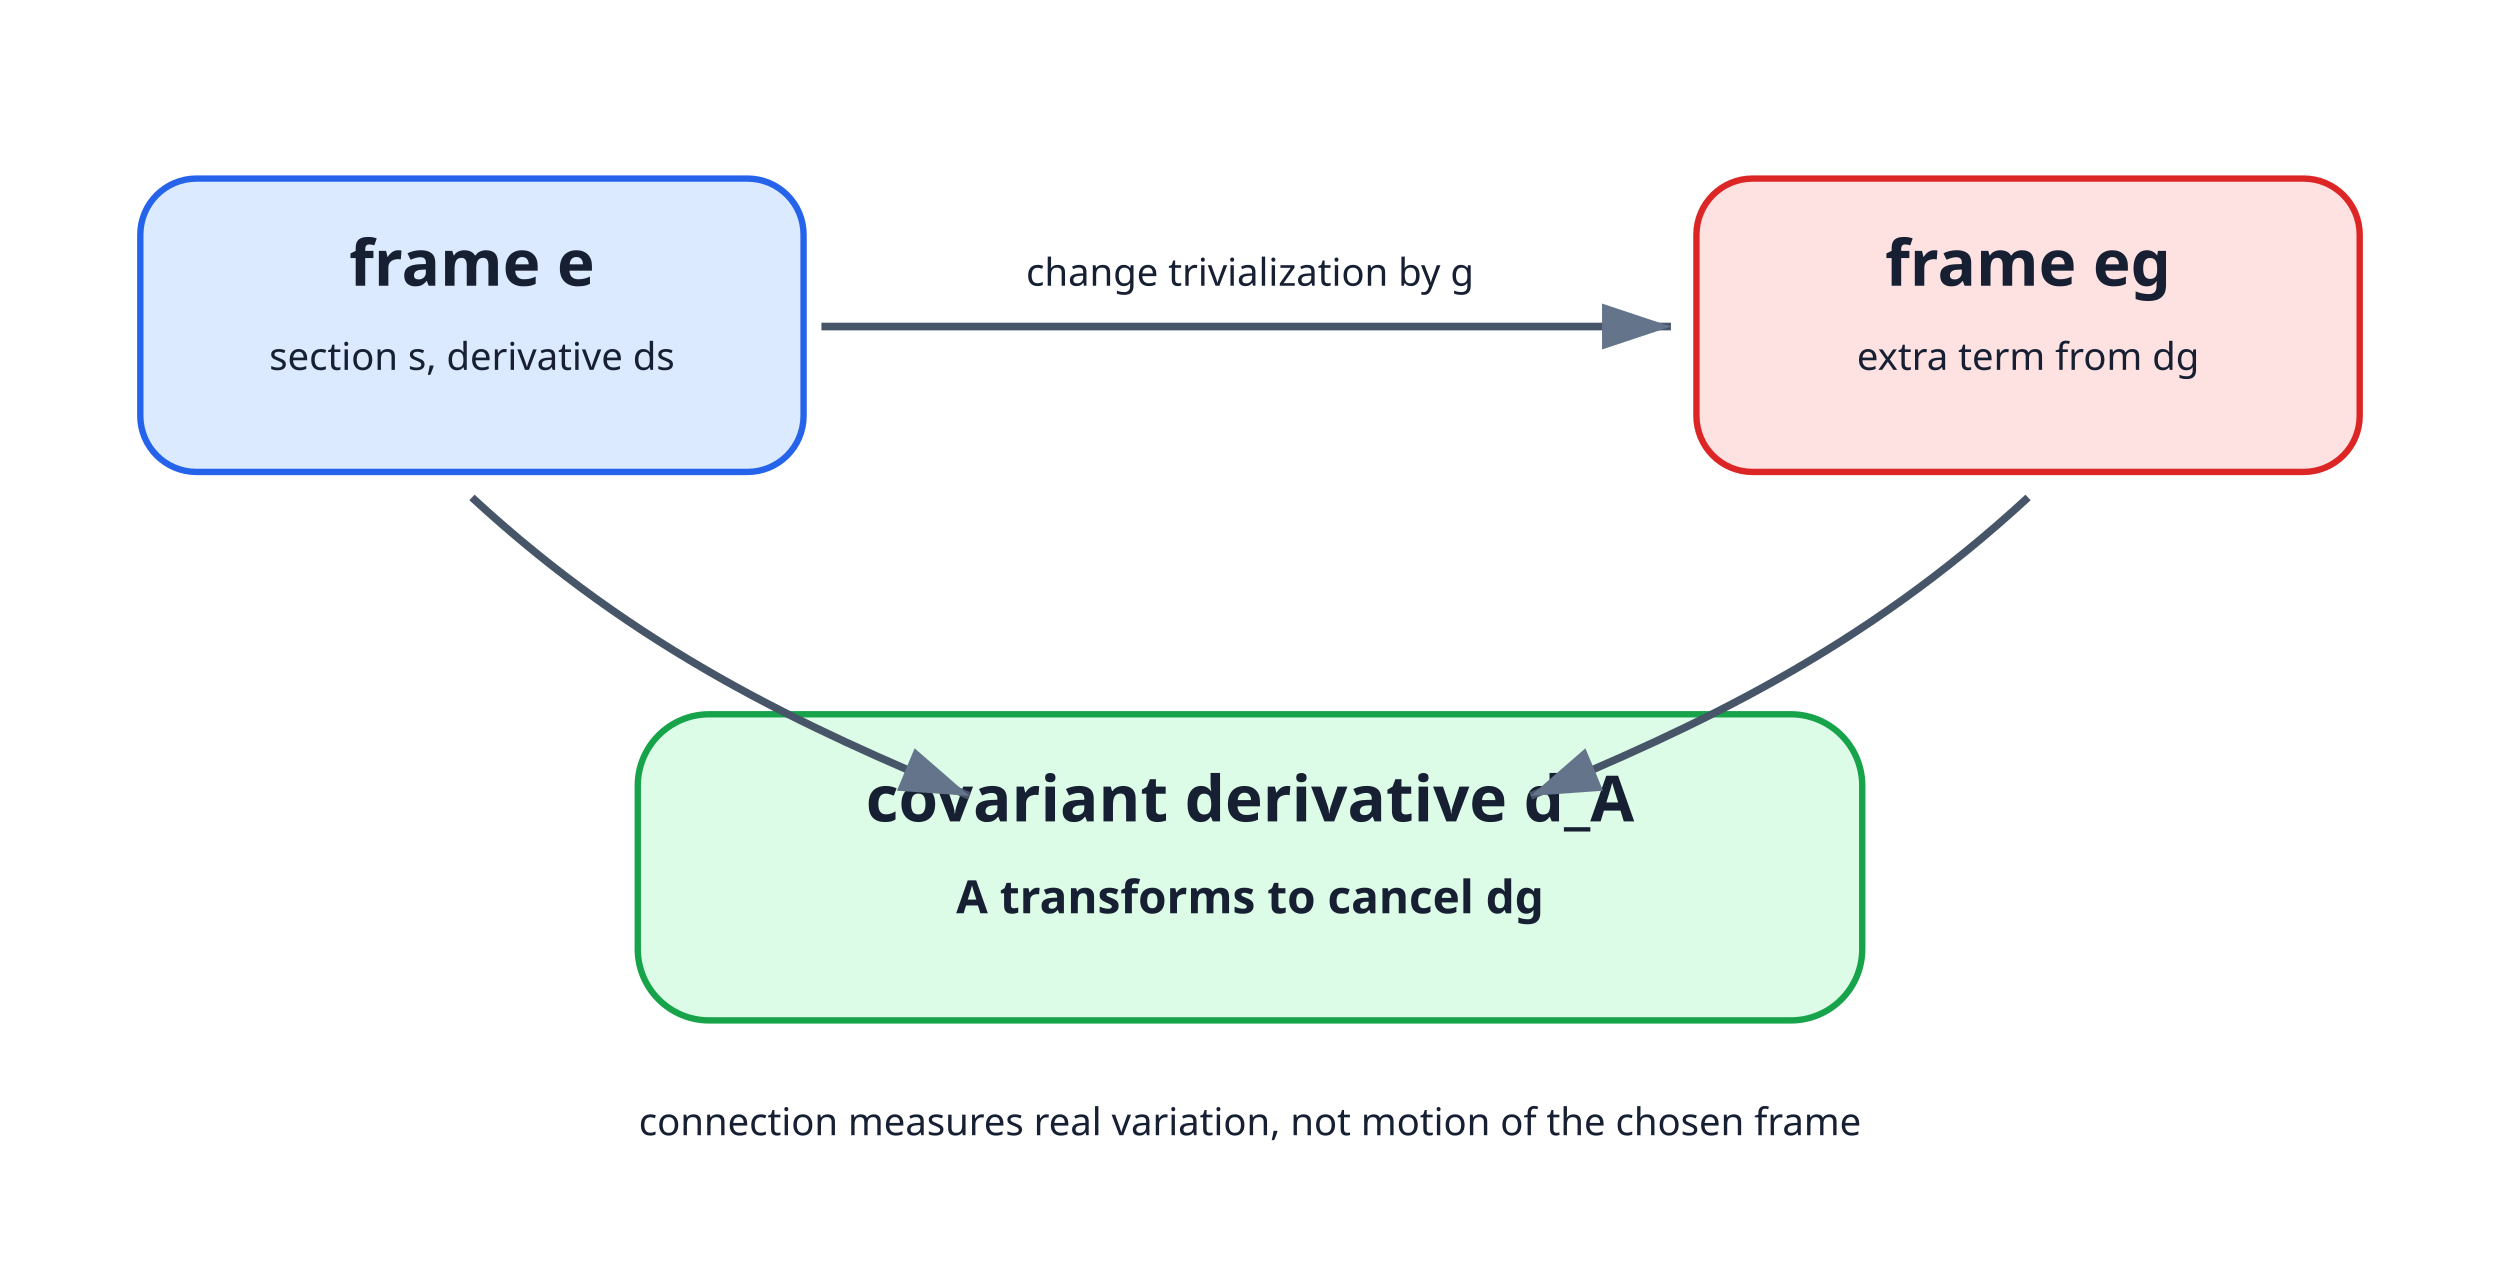
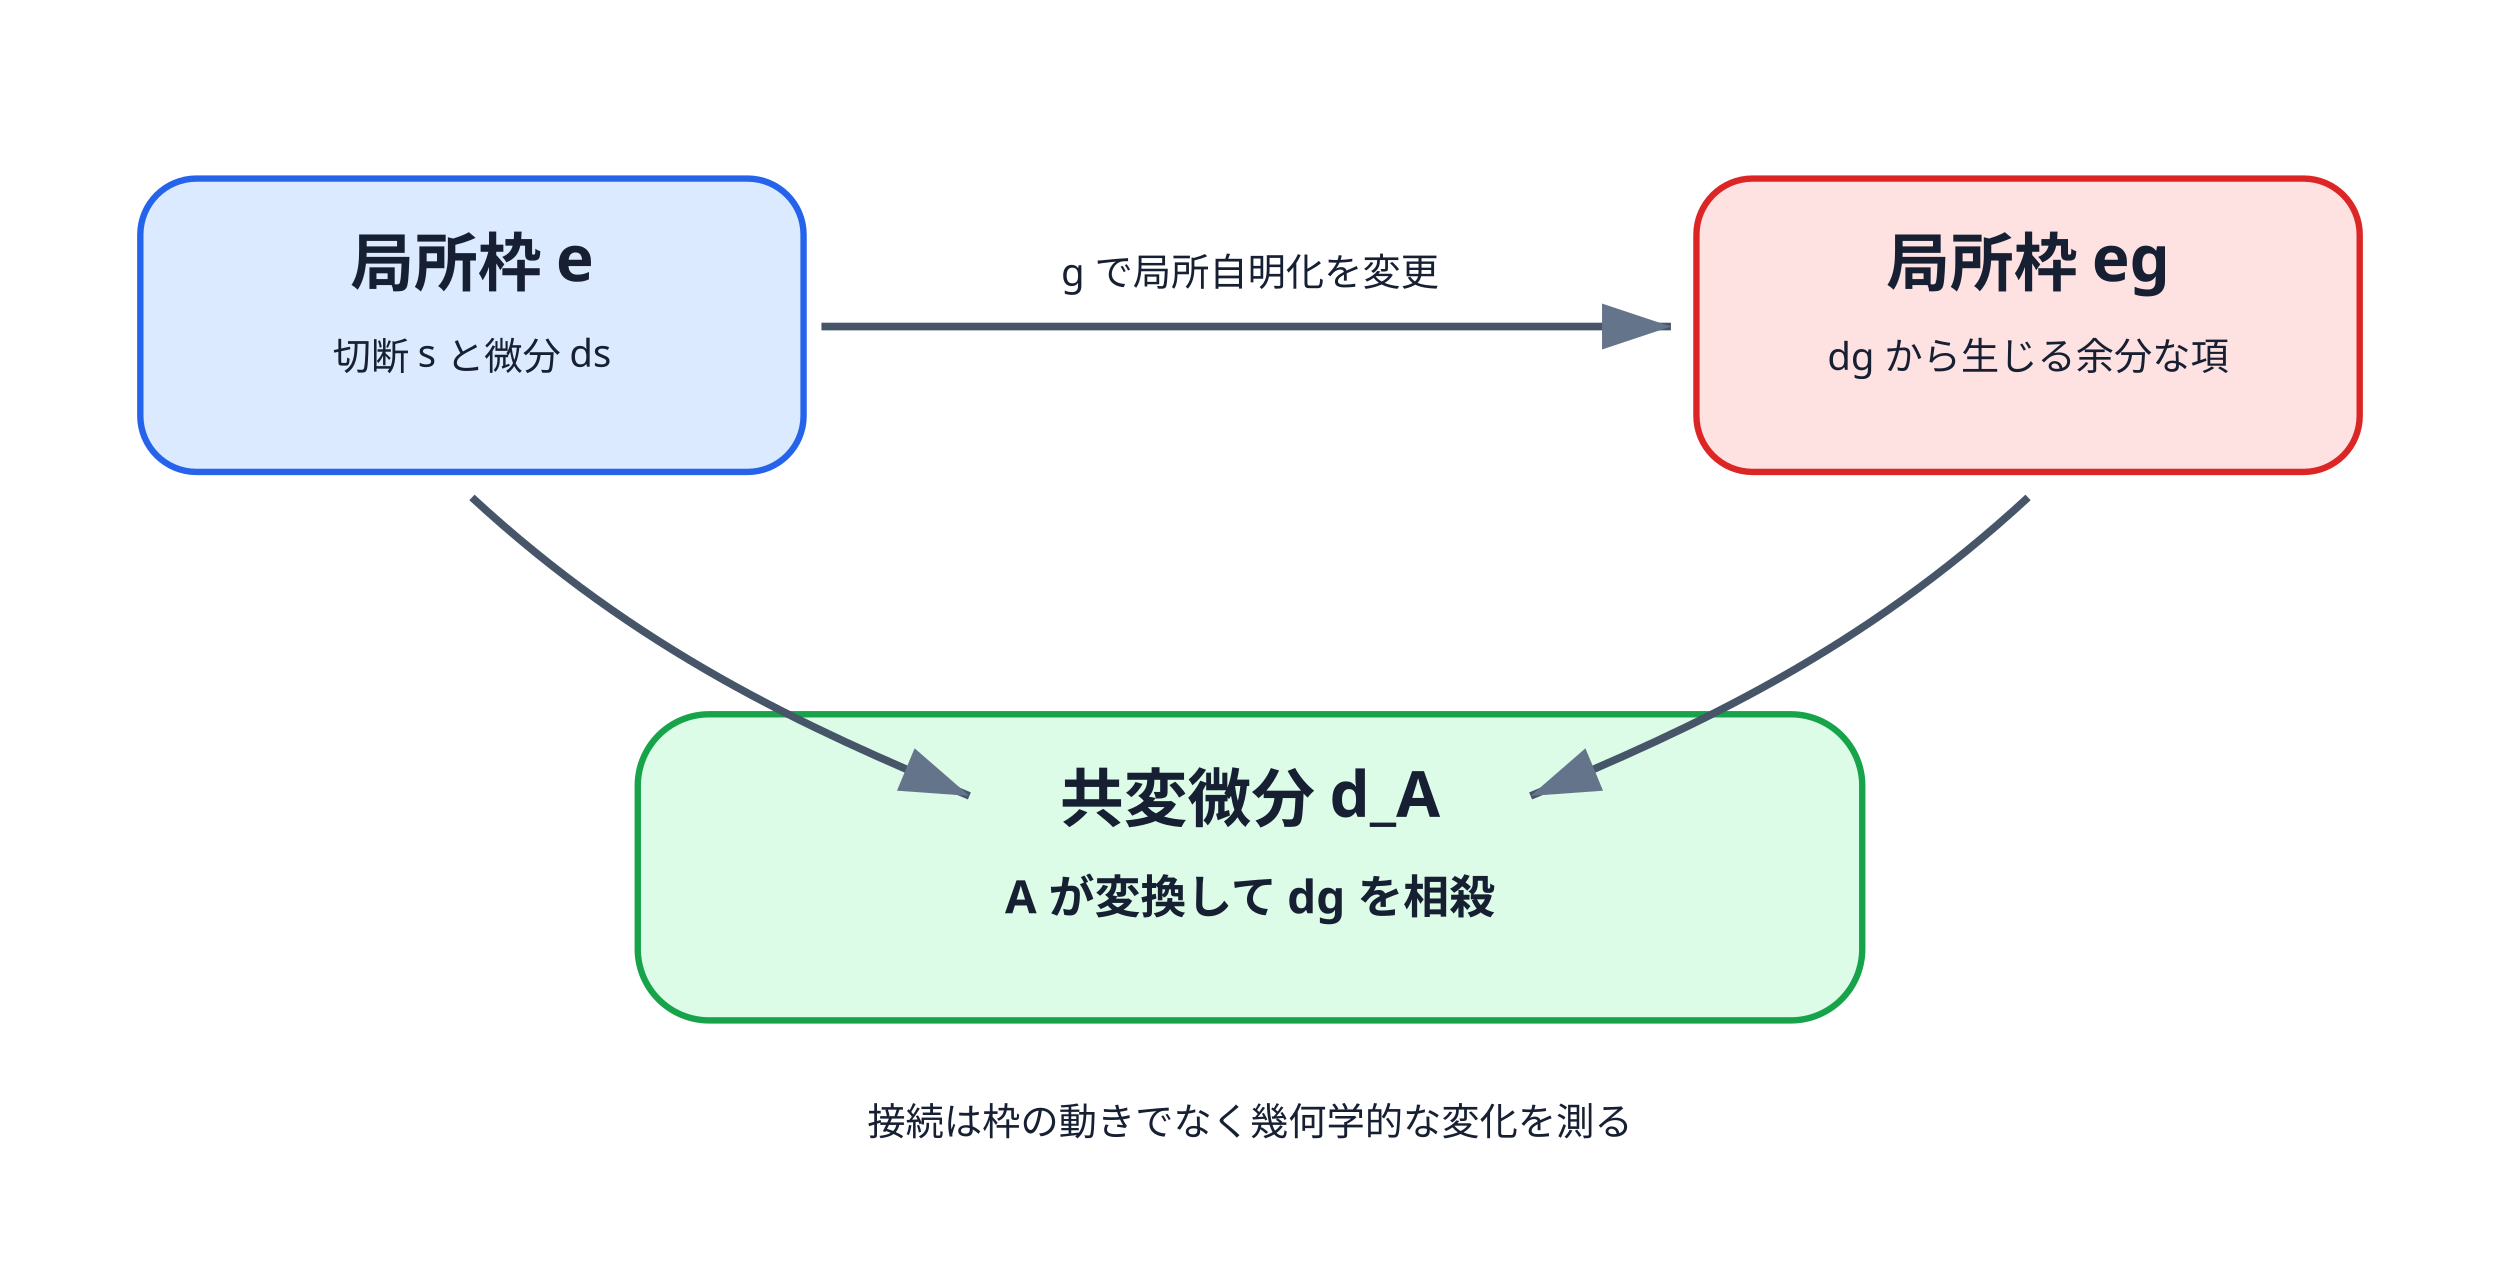
<svg xmlns="http://www.w3.org/2000/svg" viewBox="0 0 980 500" role="img" aria-labelledby="title desc">
  <style>
text{font-family:system-ui,sans-serif;fill:#172033}.box{fill:#f8fafc;stroke:#475569;stroke-width:2.5}.blue{fill:#dbeafe;stroke:#2563eb;stroke-width:2.5}.red{fill:#fee2e2;stroke:#dc2626;stroke-width:2.5}.green{fill:#dcfce7;stroke:#16a34a;stroke-width:2.5}.line{fill:none;stroke:#475569;stroke-width:3}.dash{fill:none;stroke:#64748b;stroke-width:2.5;stroke-dasharray:8 7}.title{font-size:25px;font-weight:700}.label{font-size:18px;font-weight:600}.small{font-size:15px}@media(prefers-color-scheme:dark){text{fill:#f1f5f9}.box{fill:#1e293b;stroke:#cbd5e1}.blue{fill:#172554;stroke:#60a5fa}.red{fill:#450a0a;stroke:#f87171}.green{fill:#052e16;stroke:#4ade80}.line,.dash{stroke:#cbd5e1}}</style>
  <defs>
    <marker id="a" markerWidth="10" markerHeight="10" refX="9" refY="3" orient="auto">
      <path d="M0,0 L0,6 L9,3 z" fill="#64748b" />
    </marker>
  </defs>
  <rect class="blue" x="55" y="70" width="260" height="115" rx="22" />
-   <text class="title" x="185" y="112" text-anchor="middle">frame e</text>
-   <text class="small" x="185" y="145" text-anchor="middle">section s, derivative ds</text>
+   <text class="title" x="185" y="112" text-anchor="middle">局所枠 e</text>
+   <text class="small" x="185" y="145" text-anchor="middle">切断 s と微分 ds</text>
  <rect class="red" x="665" y="70" width="260" height="115" rx="22" />
-   <text class="title" x="795" y="112" text-anchor="middle">frame eg</text>
-   <text class="small" x="795" y="145" text-anchor="middle">extra term from dg</text>
+   <text class="title" x="795" y="112" text-anchor="middle">局所枠 eg</text>
+   <text class="small" x="795" y="145" text-anchor="middle">dg から生じる余分な項</text>
  <path class="line" d="M322 128 H655" marker-end="url(#a)" />
-   <text class="small" x="490" y="112" text-anchor="middle">change trivialization by g</text>
+   <text class="small" x="490" y="112" text-anchor="middle">g で局所自明化を変更</text>
  <rect class="green" x="250" y="280" width="480" height="120" rx="28" />
-   <text class="title" x="490" y="322" text-anchor="middle">covariant derivative d_A</text>
-   <text class="label" x="490" y="358" text-anchor="middle">A transforms to cancel dg</text>
+   <text class="title" x="490" y="322" text-anchor="middle">共変微分 d_A</text>
+   <text class="label" x="490" y="358" text-anchor="middle">A が変換して dg を相殺</text>
  <path class="line" d="M185 195 C250 255 315 285 380 312" marker-end="url(#a)" />
  <path class="line" d="M795 195 C730 255 665 285 600 312" marker-end="url(#a)" />
-   <text class="small" x="490" y="445" text-anchor="middle">connection measures real variation, not motion of the chosen frame</text>
+   <text class="small" x="490" y="445" text-anchor="middle">接続は枠の動きでなく幾何学的な変化を測る</text>
</svg>
